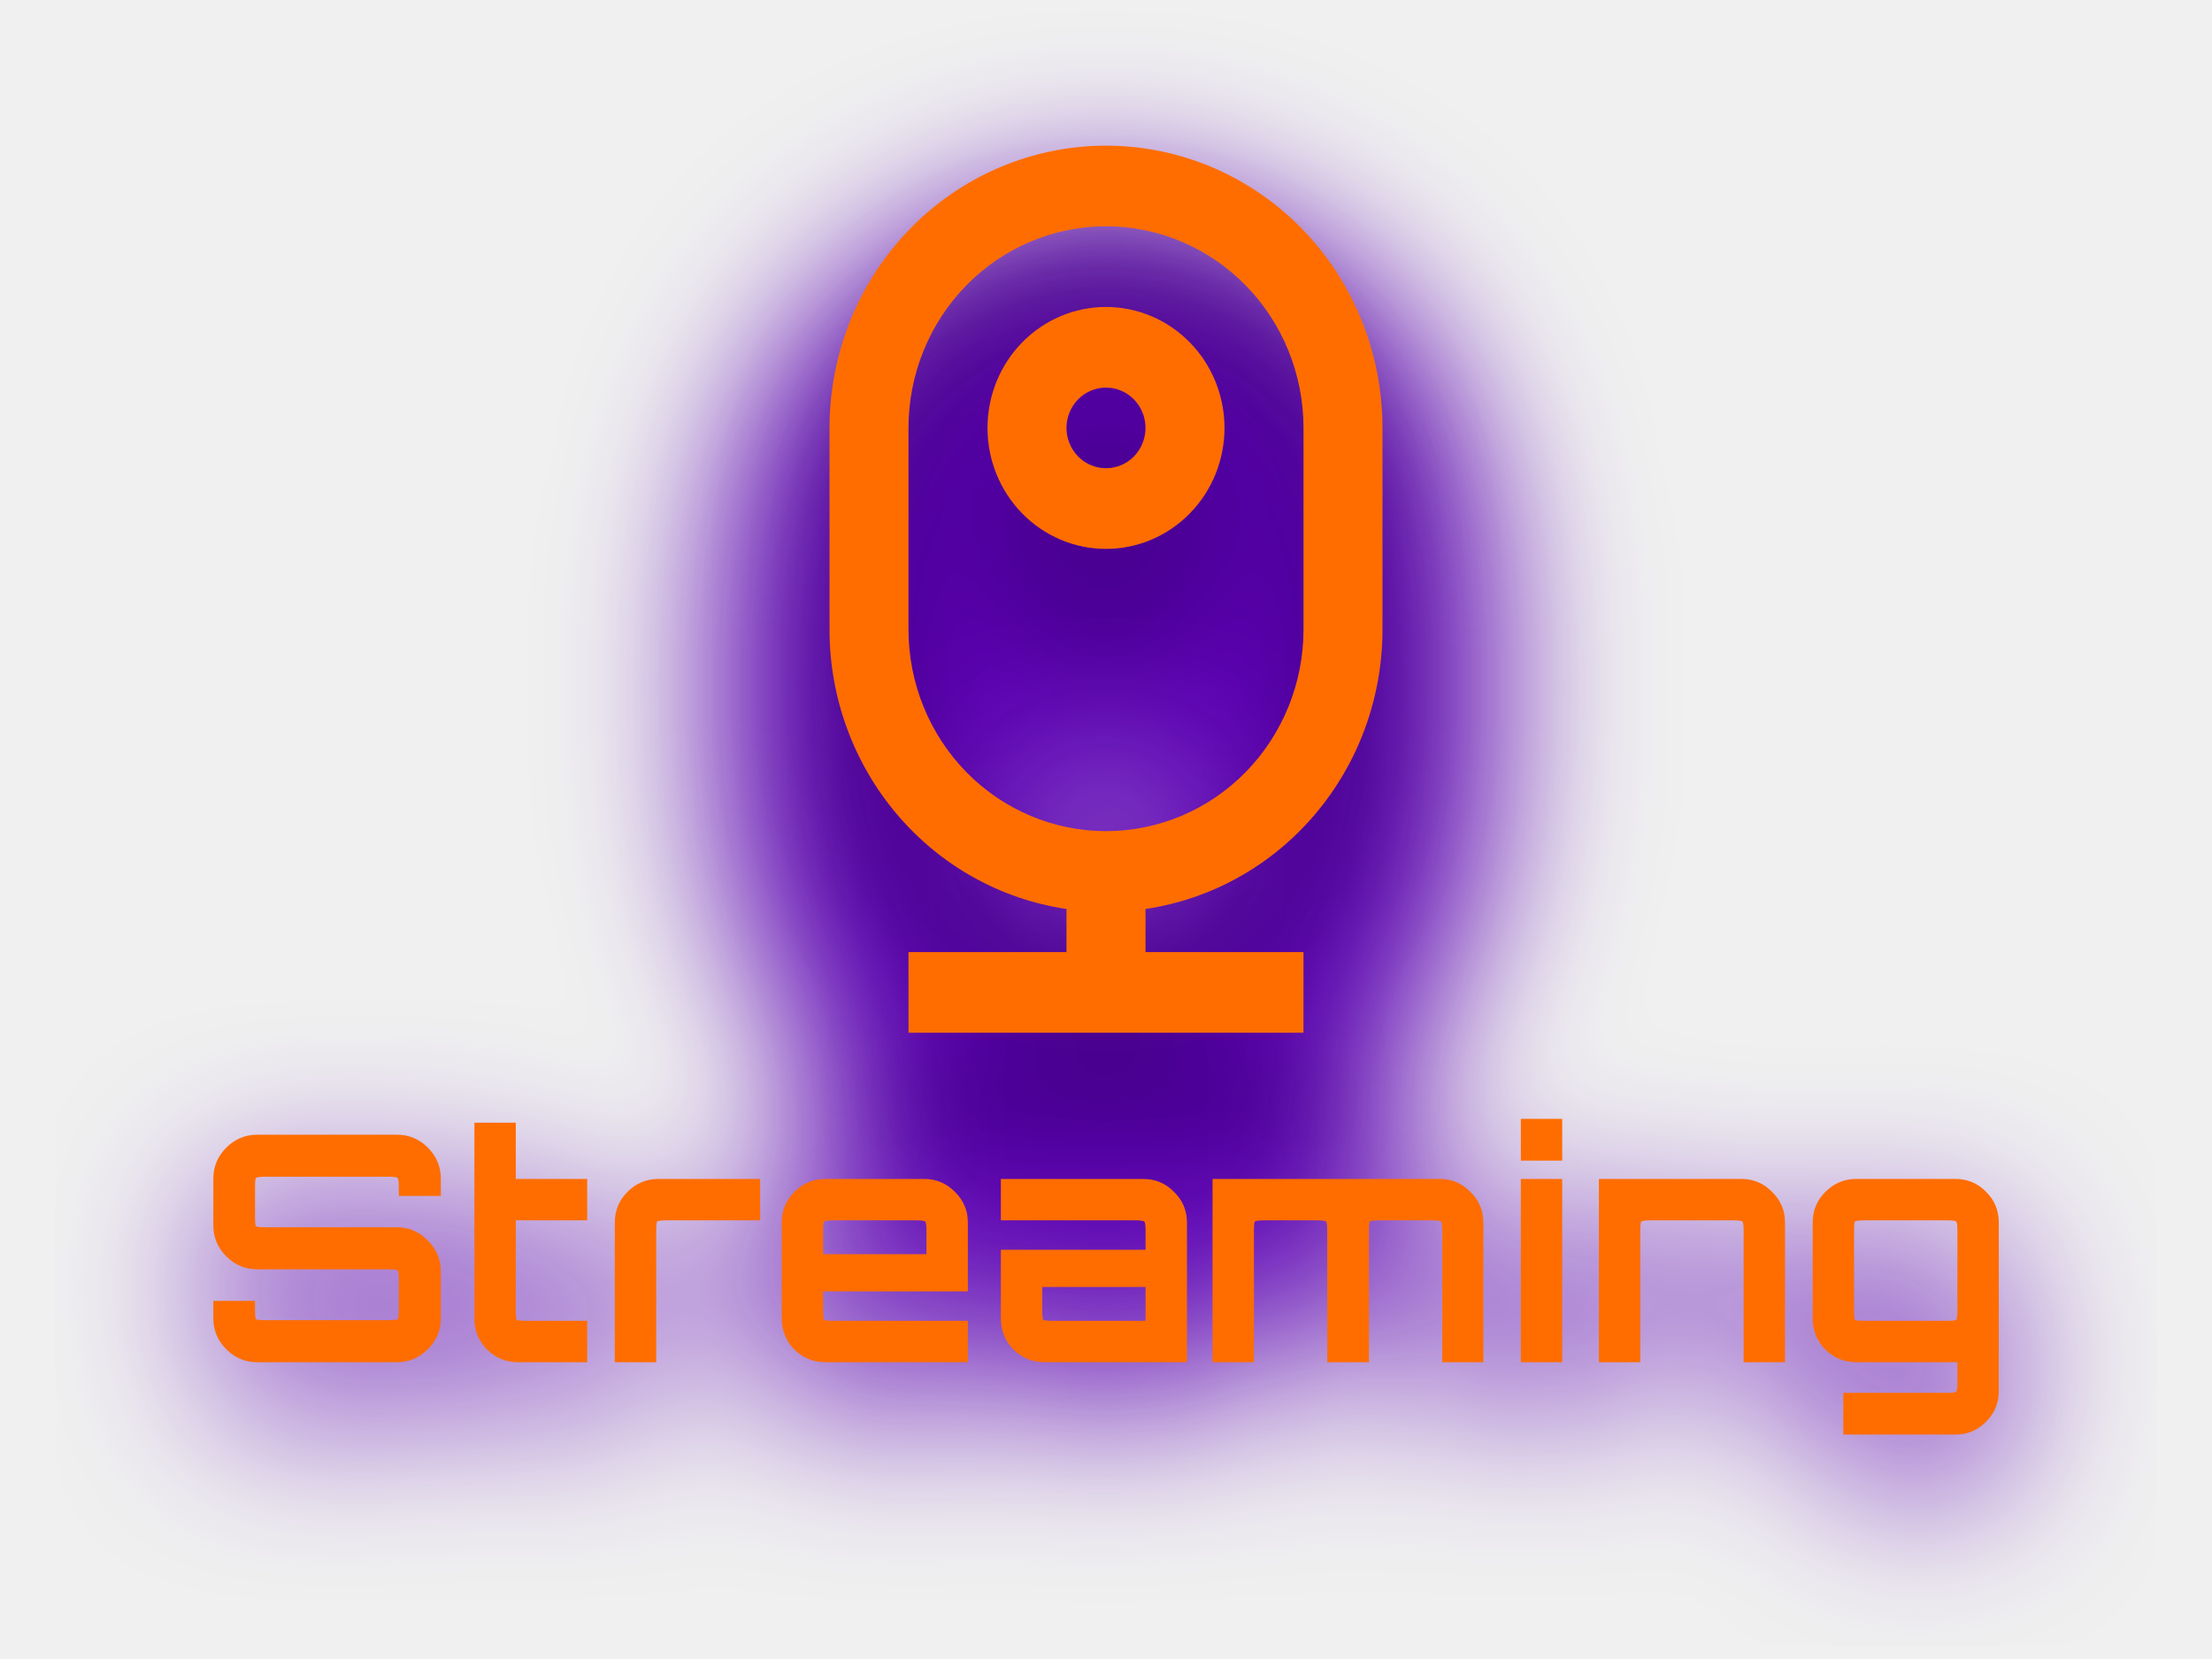
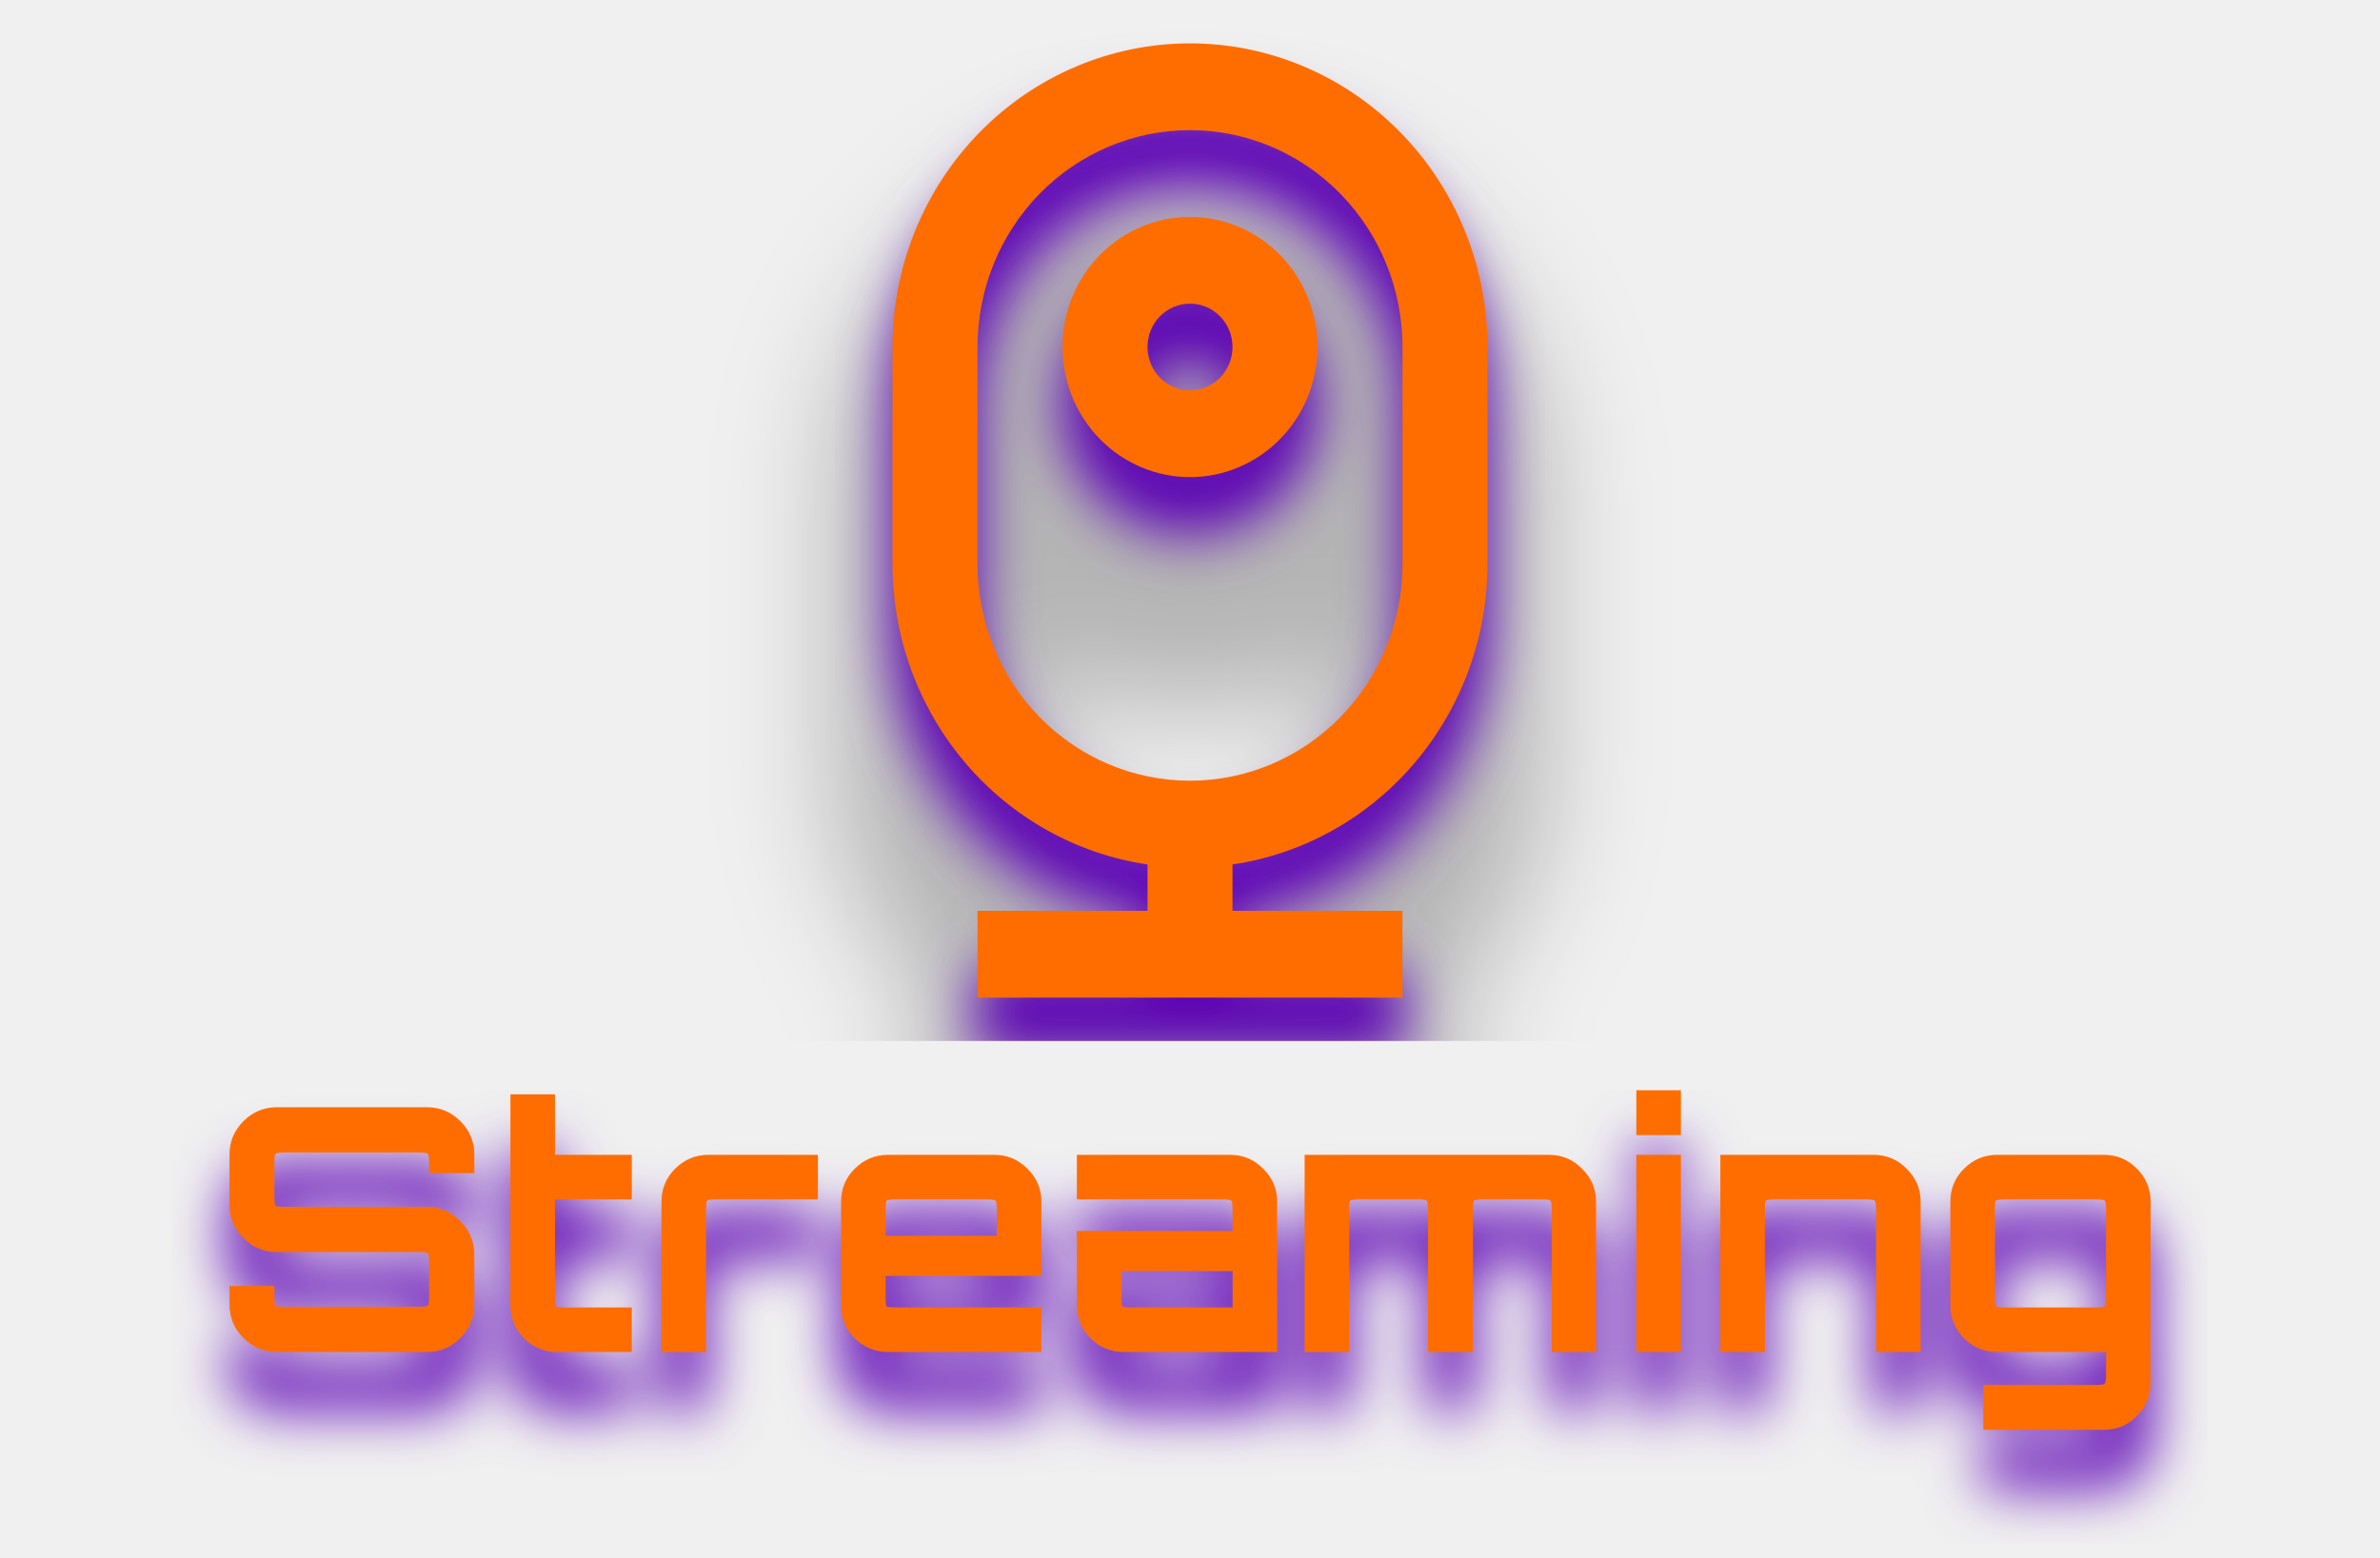
- <svg xmlns="http://www.w3.org/2000/svg" width="84" height="63" viewBox="0 0 84 63" fill="none">
-   <g filter="url(#filter0_d)">
+ <svg xmlns="http://www.w3.org/2000/svg" width="84" height="55" viewBox="0 0 84 55" fill="none">
+   <g clip-path="url(#clip0)" filter="url(#filter0_d)">
    <g filter="url(#filter1_d)">
-       <path d="M40.5 36.156V34.518C38.001 34.149 35.715 32.873 34.063 30.924C32.41 28.976 31.5 26.484 31.5 23.906V16.25C31.5 14.842 31.772 13.449 32.299 12.148C32.827 10.848 33.6 9.666 34.575 8.671C35.55 7.675 36.708 6.886 37.982 6.347C39.256 5.809 40.621 5.531 42 5.531C43.379 5.531 44.744 5.809 46.018 6.347C47.292 6.886 48.45 7.675 49.425 8.671C50.4 9.666 51.173 10.848 51.701 12.148C52.228 13.449 52.5 14.842 52.5 16.25V23.906C52.5 26.484 51.59 28.976 49.937 30.924C48.285 32.873 45.999 34.149 43.5 34.518V36.156H49.5V39.219H34.5V36.156H40.5ZM42 8.594C40.011 8.594 38.103 9.4 36.697 10.836C35.29 12.272 34.5 14.219 34.5 16.25V23.906C34.5 25.937 35.29 27.884 36.697 29.32C38.103 30.756 40.011 31.562 42 31.562C43.989 31.562 45.897 30.756 47.303 29.32C48.71 27.884 49.5 25.937 49.5 23.906V16.25C49.5 14.219 48.71 12.272 47.303 10.836C45.897 9.4 43.989 8.594 42 8.594ZM42 17.781C42.398 17.781 42.779 17.62 43.061 17.333C43.342 17.046 43.5 16.656 43.5 16.25C43.5 15.844 43.342 15.454 43.061 15.167C42.779 14.88 42.398 14.719 42 14.719C41.602 14.719 41.221 14.88 40.939 15.167C40.658 15.454 40.5 15.844 40.5 16.25C40.5 16.656 40.658 17.046 40.939 17.333C41.221 17.62 41.602 17.781 42 17.781ZM42 20.844C40.806 20.844 39.662 20.36 38.818 19.498C37.974 18.637 37.5 17.468 37.5 16.25C37.5 15.032 37.974 13.863 38.818 13.002C39.662 12.14 40.806 11.656 42 11.656C43.194 11.656 44.338 12.14 45.182 13.002C46.026 13.863 46.5 15.032 46.5 16.25C46.5 17.468 46.026 18.637 45.182 19.498C44.338 20.36 43.194 20.844 42 20.844Z" fill="#FF6D00" />
+       <path d="M40.5 32.156V30.518C38.001 30.149 35.715 28.873 34.063 26.924C32.41 24.976 31.5 22.484 31.5 19.906V12.25C31.5 10.842 31.772 9.449 32.299 8.148C32.827 6.848 33.6 5.666 34.575 4.671C35.55 3.675 36.708 2.886 37.982 2.347C39.256 1.808 40.621 1.531 42 1.531C43.379 1.531 44.744 1.808 46.018 2.347C47.292 2.886 48.45 3.675 49.425 4.671C50.4 5.666 51.173 6.848 51.701 8.148C52.228 9.449 52.5 10.842 52.5 12.25V19.906C52.5 22.484 51.59 24.976 49.937 26.924C48.285 28.873 45.999 30.149 43.5 30.518V32.156H49.5V35.219H34.5V32.156H40.5ZM42 4.594C40.011 4.594 38.103 5.4 36.697 6.836C35.29 8.272 34.5 10.219 34.5 12.25V19.906C34.5 21.937 35.29 23.884 36.697 25.32C38.103 26.756 40.011 27.562 42 27.562C43.989 27.562 45.897 26.756 47.303 25.32C48.71 23.884 49.5 21.937 49.5 19.906V12.25C49.5 10.219 48.71 8.272 47.303 6.836C45.897 5.4 43.989 4.594 42 4.594ZM42 13.781C42.398 13.781 42.779 13.62 43.061 13.333C43.342 13.046 43.5 12.656 43.5 12.25C43.5 11.844 43.342 11.454 43.061 11.167C42.779 10.88 42.398 10.719 42 10.719C41.602 10.719 41.221 10.88 40.939 11.167C40.658 11.454 40.5 11.844 40.5 12.25C40.5 12.656 40.658 13.046 40.939 13.333C41.221 13.62 41.602 13.781 42 13.781ZM42 16.844C40.806 16.844 39.662 16.36 38.818 15.498C37.974 14.637 37.5 13.468 37.5 12.25C37.5 11.032 37.974 9.863 38.818 9.002C39.662 8.14 40.806 7.656 42 7.656C43.194 7.656 44.338 8.14 45.182 9.002C46.026 9.863 46.5 11.032 46.5 12.25C46.5 13.468 46.026 14.637 45.182 15.498C44.338 16.36 43.194 16.844 42 16.844Z" fill="#FF6D00" />
    </g>
-     <path d="M9.769 51.73C9.313 51.73 8.921 51.566 8.593 51.237C8.265 50.91 8.101 50.517 8.101 50.062V49.401H9.685V49.714C9.685 49.938 9.697 50.066 9.721 50.097C9.753 50.121 9.881 50.133 10.105 50.133H14.725C14.949 50.133 15.073 50.121 15.097 50.097C15.129 50.066 15.145 49.938 15.145 49.714V48.621C15.145 48.398 15.129 48.273 15.097 48.249C15.073 48.218 14.949 48.202 14.725 48.202H9.769C9.313 48.202 8.921 48.038 8.593 47.709C8.265 47.382 8.101 46.989 8.101 46.533V44.758C8.101 44.301 8.265 43.91 8.593 43.581C8.921 43.254 9.313 43.09 9.769 43.09H15.073C15.529 43.09 15.921 43.254 16.249 43.581C16.577 43.91 16.741 44.301 16.741 44.758V45.417H15.145V45.105C15.145 44.882 15.129 44.758 15.097 44.733C15.073 44.702 14.949 44.685 14.725 44.685H10.105C9.881 44.685 9.753 44.702 9.721 44.733C9.697 44.758 9.685 44.882 9.685 45.105V46.197C9.685 46.422 9.697 46.545 9.721 46.569C9.753 46.593 9.881 46.605 10.105 46.605H15.073C15.529 46.605 15.921 46.773 16.249 47.109C16.577 47.438 16.741 47.83 16.741 48.285V50.062C16.741 50.517 16.577 50.91 16.249 51.237C15.921 51.566 15.529 51.73 15.073 51.73H9.769ZM19.671 51.73C19.215 51.73 18.823 51.569 18.495 51.249C18.175 50.922 18.015 50.529 18.015 50.074V42.633H19.587V44.77H22.299V46.342H19.587V49.737C19.587 49.962 19.599 50.09 19.623 50.121C19.655 50.145 19.783 50.157 20.007 50.157H22.299V51.73H19.671ZM23.347 51.73V46.425C23.347 45.969 23.507 45.581 23.827 45.261C24.155 44.934 24.547 44.77 25.003 44.77H28.867V46.342H25.339C25.115 46.342 24.987 46.358 24.955 46.389C24.931 46.413 24.919 46.538 24.919 46.761V51.73H23.347ZM31.342 51.73C30.886 51.73 30.494 51.569 30.166 51.249C29.846 50.922 29.686 50.529 29.686 50.074V46.425C29.686 45.969 29.846 45.581 30.166 45.261C30.494 44.934 30.886 44.77 31.342 44.77H35.098C35.554 44.77 35.942 44.934 36.262 45.261C36.59 45.581 36.754 45.969 36.754 46.425V49.041H31.258V49.737C31.258 49.962 31.27 50.09 31.294 50.121C31.326 50.145 31.454 50.157 31.678 50.157H36.754V51.73H31.342ZM31.258 47.626H35.182V46.761C35.182 46.538 35.166 46.413 35.134 46.389C35.11 46.358 34.986 46.342 34.762 46.342H31.678C31.454 46.342 31.326 46.358 31.294 46.389C31.27 46.413 31.258 46.538 31.258 46.761V47.626ZM39.663 51.73C39.207 51.73 38.815 51.569 38.487 51.249C38.167 50.922 38.007 50.529 38.007 50.074V47.458H43.503V46.761C43.503 46.538 43.487 46.413 43.455 46.389C43.431 46.358 43.307 46.342 43.083 46.342H38.007V44.77H43.419C43.875 44.77 44.263 44.934 44.583 45.261C44.911 45.581 45.075 45.969 45.075 46.425V51.73H39.663ZM39.999 50.157H43.503V48.873H39.579V49.737C39.579 49.962 39.591 50.09 39.615 50.121C39.647 50.145 39.775 50.157 39.999 50.157ZM46.046 51.73V44.77H54.674C55.13 44.77 55.518 44.934 55.838 45.261C56.166 45.581 56.33 45.969 56.33 46.425V51.73H54.77V46.761C54.77 46.538 54.754 46.413 54.722 46.389C54.69 46.358 54.566 46.342 54.35 46.342H52.406C52.182 46.342 52.054 46.358 52.022 46.389C51.998 46.413 51.986 46.538 51.986 46.761V51.73H50.402V46.761C50.402 46.538 50.386 46.413 50.354 46.389C50.33 46.358 50.206 46.342 49.982 46.342H48.038C47.814 46.342 47.686 46.358 47.654 46.389C47.63 46.413 47.618 46.538 47.618 46.761V51.73H46.046ZM57.753 51.73V44.77H59.325V51.73H57.753ZM57.753 44.074V42.489H59.325V44.074H57.753ZM60.718 51.73V44.77H66.13C66.586 44.77 66.974 44.934 67.294 45.261C67.622 45.581 67.786 45.969 67.786 46.425V51.73H66.214V46.761C66.214 46.538 66.198 46.413 66.166 46.389C66.142 46.358 66.018 46.342 65.794 46.342H62.71C62.486 46.342 62.358 46.358 62.326 46.389C62.302 46.413 62.29 46.538 62.29 46.761V51.73H60.718ZM70 54.477V52.894H73.924C74.14 52.894 74.26 52.877 74.284 52.846C74.316 52.822 74.332 52.697 74.332 52.474V51.73H70.492C70.036 51.73 69.644 51.569 69.316 51.249C68.996 50.922 68.836 50.529 68.836 50.074V46.425C68.836 45.969 68.996 45.581 69.316 45.261C69.644 44.934 70.036 44.77 70.492 44.77H74.26C74.716 44.77 75.104 44.934 75.424 45.261C75.744 45.581 75.904 45.969 75.904 46.425V52.822C75.904 53.278 75.744 53.666 75.424 53.986C75.104 54.313 74.716 54.477 74.26 54.477H70ZM70.828 50.157H73.924C74.14 50.157 74.26 50.145 74.284 50.121C74.316 50.09 74.332 49.962 74.332 49.737V46.761C74.332 46.538 74.316 46.413 74.284 46.389C74.26 46.358 74.14 46.342 73.924 46.342H70.828C70.604 46.342 70.476 46.358 70.444 46.389C70.42 46.413 70.408 46.538 70.408 46.761V49.737C70.408 49.962 70.42 50.09 70.444 50.121C70.476 50.145 70.604 50.157 70.828 50.157Z" fill="#FF6D00" />
+   </g>
+   <g filter="url(#filter2_d)">
+     <path d="M9.769 47.73C9.313 47.73 8.921 47.566 8.593 47.237C8.265 46.91 8.101 46.517 8.101 46.062V45.401H9.685V45.714C9.685 45.938 9.697 46.066 9.721 46.097C9.753 46.121 9.881 46.133 10.105 46.133H14.725C14.949 46.133 15.073 46.121 15.097 46.097C15.129 46.066 15.145 45.938 15.145 45.714V44.621C15.145 44.398 15.129 44.273 15.097 44.249C15.073 44.218 14.949 44.202 14.725 44.202H9.769C9.313 44.202 8.921 44.038 8.593 43.709C8.265 43.382 8.101 42.989 8.101 42.533V40.758C8.101 40.301 8.265 39.91 8.593 39.581C8.921 39.254 9.313 39.09 9.769 39.09H15.073C15.529 39.09 15.921 39.254 16.249 39.581C16.577 39.91 16.741 40.301 16.741 40.758V41.417H15.145V41.105C15.145 40.882 15.129 40.758 15.097 40.733C15.073 40.702 14.949 40.685 14.725 40.685H10.105C9.881 40.685 9.753 40.702 9.721 40.733C9.697 40.758 9.685 40.882 9.685 41.105V42.197C9.685 42.422 9.697 42.545 9.721 42.569C9.753 42.593 9.881 42.605 10.105 42.605H15.073C15.529 42.605 15.921 42.773 16.249 43.109C16.577 43.438 16.741 43.83 16.741 44.285V46.062C16.741 46.517 16.577 46.91 16.249 47.237C15.921 47.566 15.529 47.73 15.073 47.73H9.769ZM19.671 47.73C19.215 47.73 18.823 47.569 18.495 47.249C18.175 46.922 18.015 46.529 18.015 46.074V38.633H19.587V40.77H22.299V42.342H19.587V45.737C19.587 45.962 19.599 46.09 19.623 46.121C19.655 46.145 19.783 46.157 20.007 46.157H22.299V47.73H19.671ZM23.347 47.73V42.425C23.347 41.969 23.507 41.581 23.827 41.261C24.155 40.934 24.547 40.77 25.003 40.77H28.867V42.342H25.339C25.115 42.342 24.987 42.358 24.955 42.389C24.931 42.413 24.919 42.538 24.919 42.761V47.73H23.347ZM31.342 47.73C30.886 47.73 30.494 47.569 30.166 47.249C29.846 46.922 29.686 46.529 29.686 46.074V42.425C29.686 41.969 29.846 41.581 30.166 41.261C30.494 40.934 30.886 40.77 31.342 40.77H35.098C35.554 40.77 35.942 40.934 36.262 41.261C36.59 41.581 36.754 41.969 36.754 42.425V45.041H31.258V45.737C31.258 45.962 31.27 46.09 31.294 46.121C31.326 46.145 31.454 46.157 31.678 46.157H36.754V47.73H31.342ZM31.258 43.626H35.182V42.761C35.182 42.538 35.166 42.413 35.134 42.389C35.11 42.358 34.986 42.342 34.762 42.342H31.678C31.454 42.342 31.326 42.358 31.294 42.389C31.27 42.413 31.258 42.538 31.258 42.761V43.626ZM39.663 47.73C39.207 47.73 38.815 47.569 38.487 47.249C38.167 46.922 38.007 46.529 38.007 46.074V43.458H43.503V42.761C43.503 42.538 43.487 42.413 43.455 42.389C43.431 42.358 43.307 42.342 43.083 42.342H38.007V40.77H43.419C43.875 40.77 44.263 40.934 44.583 41.261C44.911 41.581 45.075 41.969 45.075 42.425V47.73H39.663ZM39.999 46.157H43.503V44.873H39.579V45.737C39.579 45.962 39.591 46.09 39.615 46.121C39.647 46.145 39.775 46.157 39.999 46.157ZM46.046 47.73V40.77H54.674C55.13 40.77 55.518 40.934 55.838 41.261C56.166 41.581 56.33 41.969 56.33 42.425V47.73H54.77V42.761C54.77 42.538 54.754 42.413 54.722 42.389C54.69 42.358 54.566 42.342 54.35 42.342H52.406C52.182 42.342 52.054 42.358 52.022 42.389C51.998 42.413 51.986 42.538 51.986 42.761V47.73H50.402V42.761C50.402 42.538 50.386 42.413 50.354 42.389C50.33 42.358 50.206 42.342 49.982 42.342H48.038C47.814 42.342 47.686 42.358 47.654 42.389C47.63 42.413 47.618 42.538 47.618 42.761V47.73H46.046ZM57.753 47.73V40.77H59.325V47.73H57.753ZM57.753 40.074V38.489H59.325V40.074H57.753ZM60.718 47.73V40.77H66.13C66.586 40.77 66.974 40.934 67.294 41.261C67.622 41.581 67.786 41.969 67.786 42.425V47.73H66.214V42.761C66.214 42.538 66.198 42.413 66.166 42.389C66.142 42.358 66.018 42.342 65.794 42.342H62.71C62.486 42.342 62.358 42.358 62.326 42.389C62.302 42.413 62.29 42.538 62.29 42.761V47.73H60.718ZM70 50.477V48.894H73.924C74.14 48.894 74.26 48.877 74.284 48.846C74.316 48.822 74.332 48.697 74.332 48.474V47.73H70.492C70.036 47.73 69.644 47.569 69.316 47.249C68.996 46.922 68.836 46.529 68.836 46.074V42.425C68.836 41.969 68.996 41.581 69.316 41.261C69.644 40.934 70.036 40.77 70.492 40.77H74.26C74.716 40.77 75.104 40.934 75.424 41.261C75.744 41.581 75.904 41.969 75.904 42.425V48.822C75.904 49.278 75.744 49.666 75.424 49.986C75.104 50.313 74.716 50.477 74.26 50.477H70ZM70.828 46.157H73.924C74.14 46.157 74.26 46.145 74.284 46.121C74.316 46.09 74.332 45.962 74.332 45.737V42.761C74.332 42.538 74.316 42.413 74.284 42.389C74.26 42.358 74.14 42.342 73.924 42.342H70.828C70.604 42.342 70.476 42.358 70.444 42.389C70.42 42.413 70.408 42.538 70.408 42.761V45.737C70.408 45.962 70.42 46.09 70.444 46.121C70.476 46.145 70.604 46.157 70.828 46.157Z" fill="#FF6D00" />
  </g>
  <defs>
-     <filter id="filter0_d" x="2.101" y="0" width="79.803" height="62.477" filterUnits="userSpaceOnUse" color-interpolation-filters="sRGB">
-       <feFlood flood-opacity="0" result="BackgroundImageFix" />
-       <feColorMatrix in="SourceAlpha" type="matrix" values="0 0 0 0 0 0 0 0 0 0 0 0 0 0 0 0 0 0 127 0" />
-       <feOffset dy="2" />
-       <feGaussianBlur stdDeviation="3" />
-       <feColorMatrix type="matrix" values="0 0 0 0 0.357 0 0 0 0 0 0 0 0 0 0.704 0 0 0 1 0" />
-       <feBlend mode="normal" in2="BackgroundImageFix" result="effect1_dropShadow" />
-       <feBlend mode="normal" in="SourceGraphic" in2="effect1_dropShadow" result="shape" />
-     </filter>
-     <filter id="filter1_d" x="20" y="4" width="44" height="44.75" filterUnits="userSpaceOnUse" color-interpolation-filters="sRGB">
+     <filter id="filter0_d" x="20" y="0" width="44" height="44.75" filterUnits="userSpaceOnUse" color-interpolation-filters="sRGB">
      <feFlood flood-opacity="0" result="BackgroundImageFix" />
      <feColorMatrix in="SourceAlpha" type="matrix" values="0 0 0 0 0 0 0 0 0 0 0 0 0 0 0 0 0 0 127 0" />
      <feOffset dy="4" />
      <feGaussianBlur stdDeviation="2" />
      <feColorMatrix type="matrix" values="0 0 0 0 0 0 0 0 0 0 0 0 0 0 0 0 0 0 0.25 0" />
      <feBlend mode="normal" in2="BackgroundImageFix" result="effect1_dropShadow" />
      <feBlend mode="normal" in="SourceGraphic" in2="effect1_dropShadow" result="shape" />
    </filter>
+     <filter id="filter1_d" x="29.5" y="1.531" width="25" height="37.688" filterUnits="userSpaceOnUse" color-interpolation-filters="sRGB">
+       <feFlood flood-opacity="0" result="BackgroundImageFix" />
+       <feColorMatrix in="SourceAlpha" type="matrix" values="0 0 0 0 0 0 0 0 0 0 0 0 0 0 0 0 0 0 127 0" />
+       <feOffset dy="2" />
+       <feGaussianBlur stdDeviation="1" />
+       <feColorMatrix type="matrix" values="0 0 0 0 0.357 0 0 0 0 0 0 0 0 0 0.704 0 0 0 1 0" />
+       <feBlend mode="normal" in2="BackgroundImageFix" result="effect1_dropShadow" />
+       <feBlend mode="normal" in="SourceGraphic" in2="effect1_dropShadow" result="shape" />
+     </filter>
+     <filter id="filter2_d" x="6.101" y="38.489" width="71.803" height="15.988" filterUnits="userSpaceOnUse" color-interpolation-filters="sRGB">
+       <feFlood flood-opacity="0" result="BackgroundImageFix" />
+       <feColorMatrix in="SourceAlpha" type="matrix" values="0 0 0 0 0 0 0 0 0 0 0 0 0 0 0 0 0 0 127 0" />
+       <feOffset dy="2" />
+       <feGaussianBlur stdDeviation="1" />
+       <feColorMatrix type="matrix" values="0 0 0 0 0.357 0 0 0 0 0 0 0 0 0 0.704 0 0 0 1 0" />
+       <feBlend mode="normal" in2="BackgroundImageFix" result="effect1_dropShadow" />
+       <feBlend mode="normal" in="SourceGraphic" in2="effect1_dropShadow" result="shape" />
+     </filter>
+     <clipPath id="clip0">
+       <rect width="36" height="36.75" fill="white" transform="translate(24)" />
+     </clipPath>
  </defs>
</svg>
